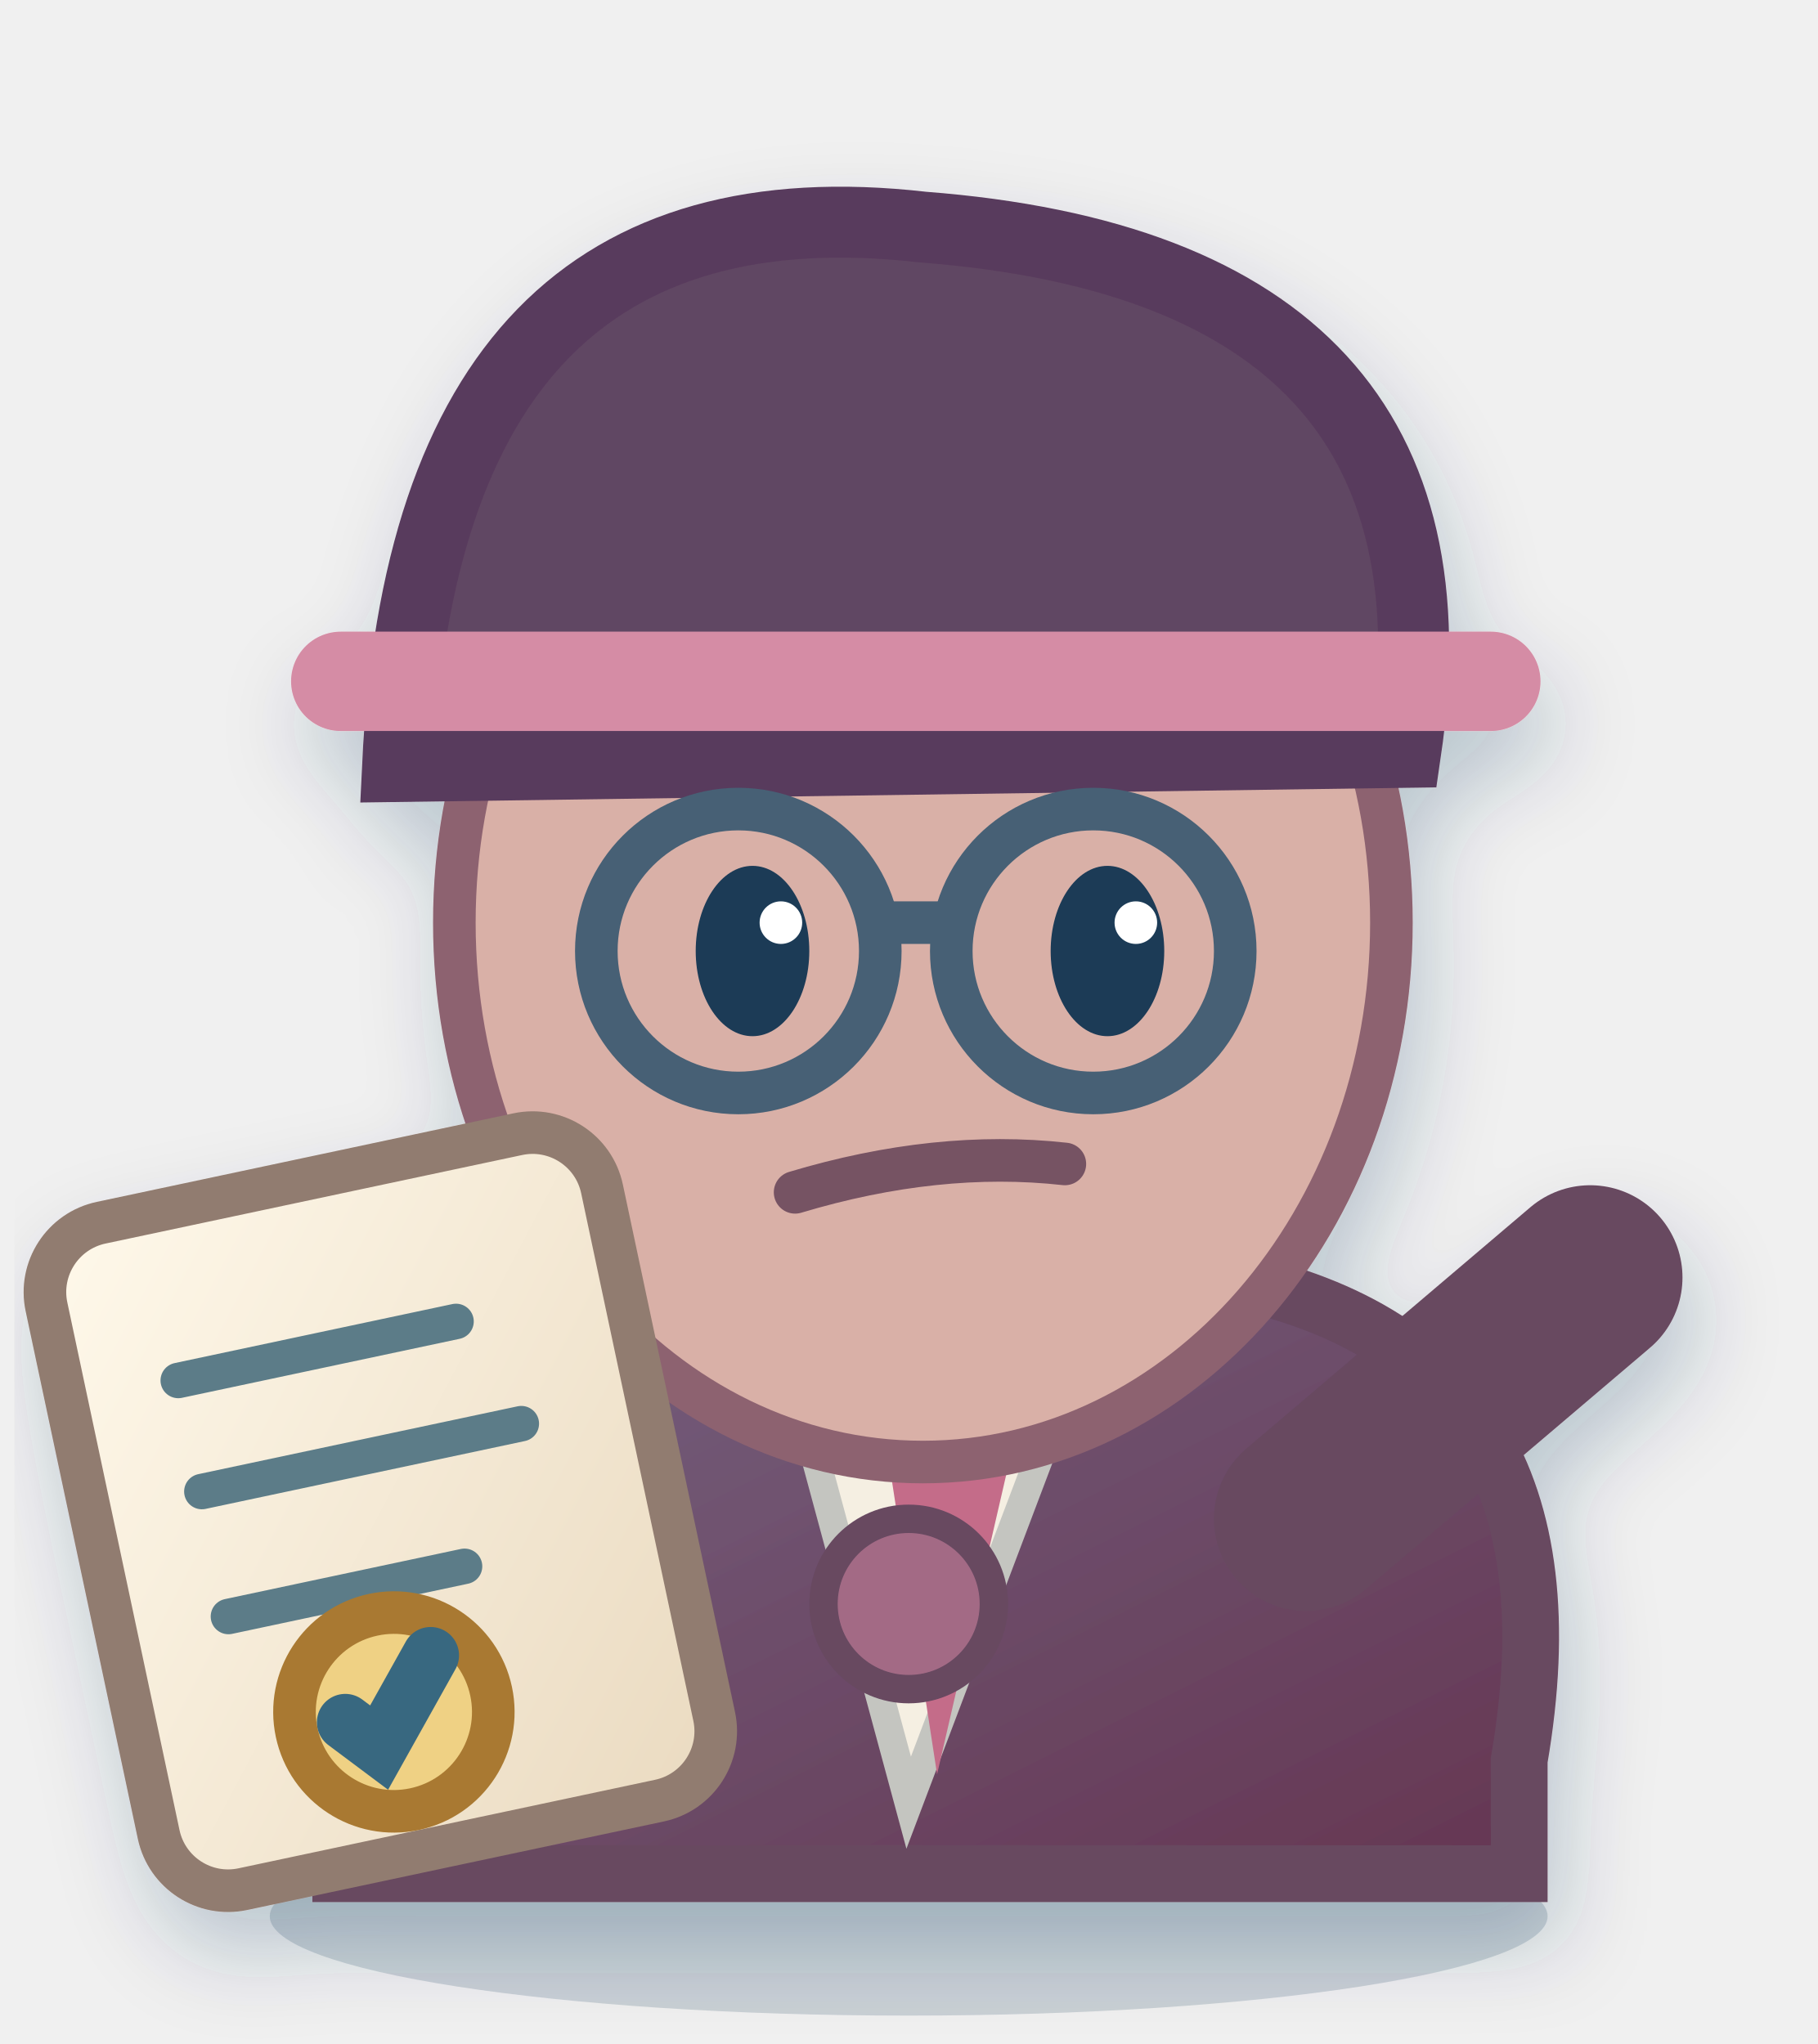
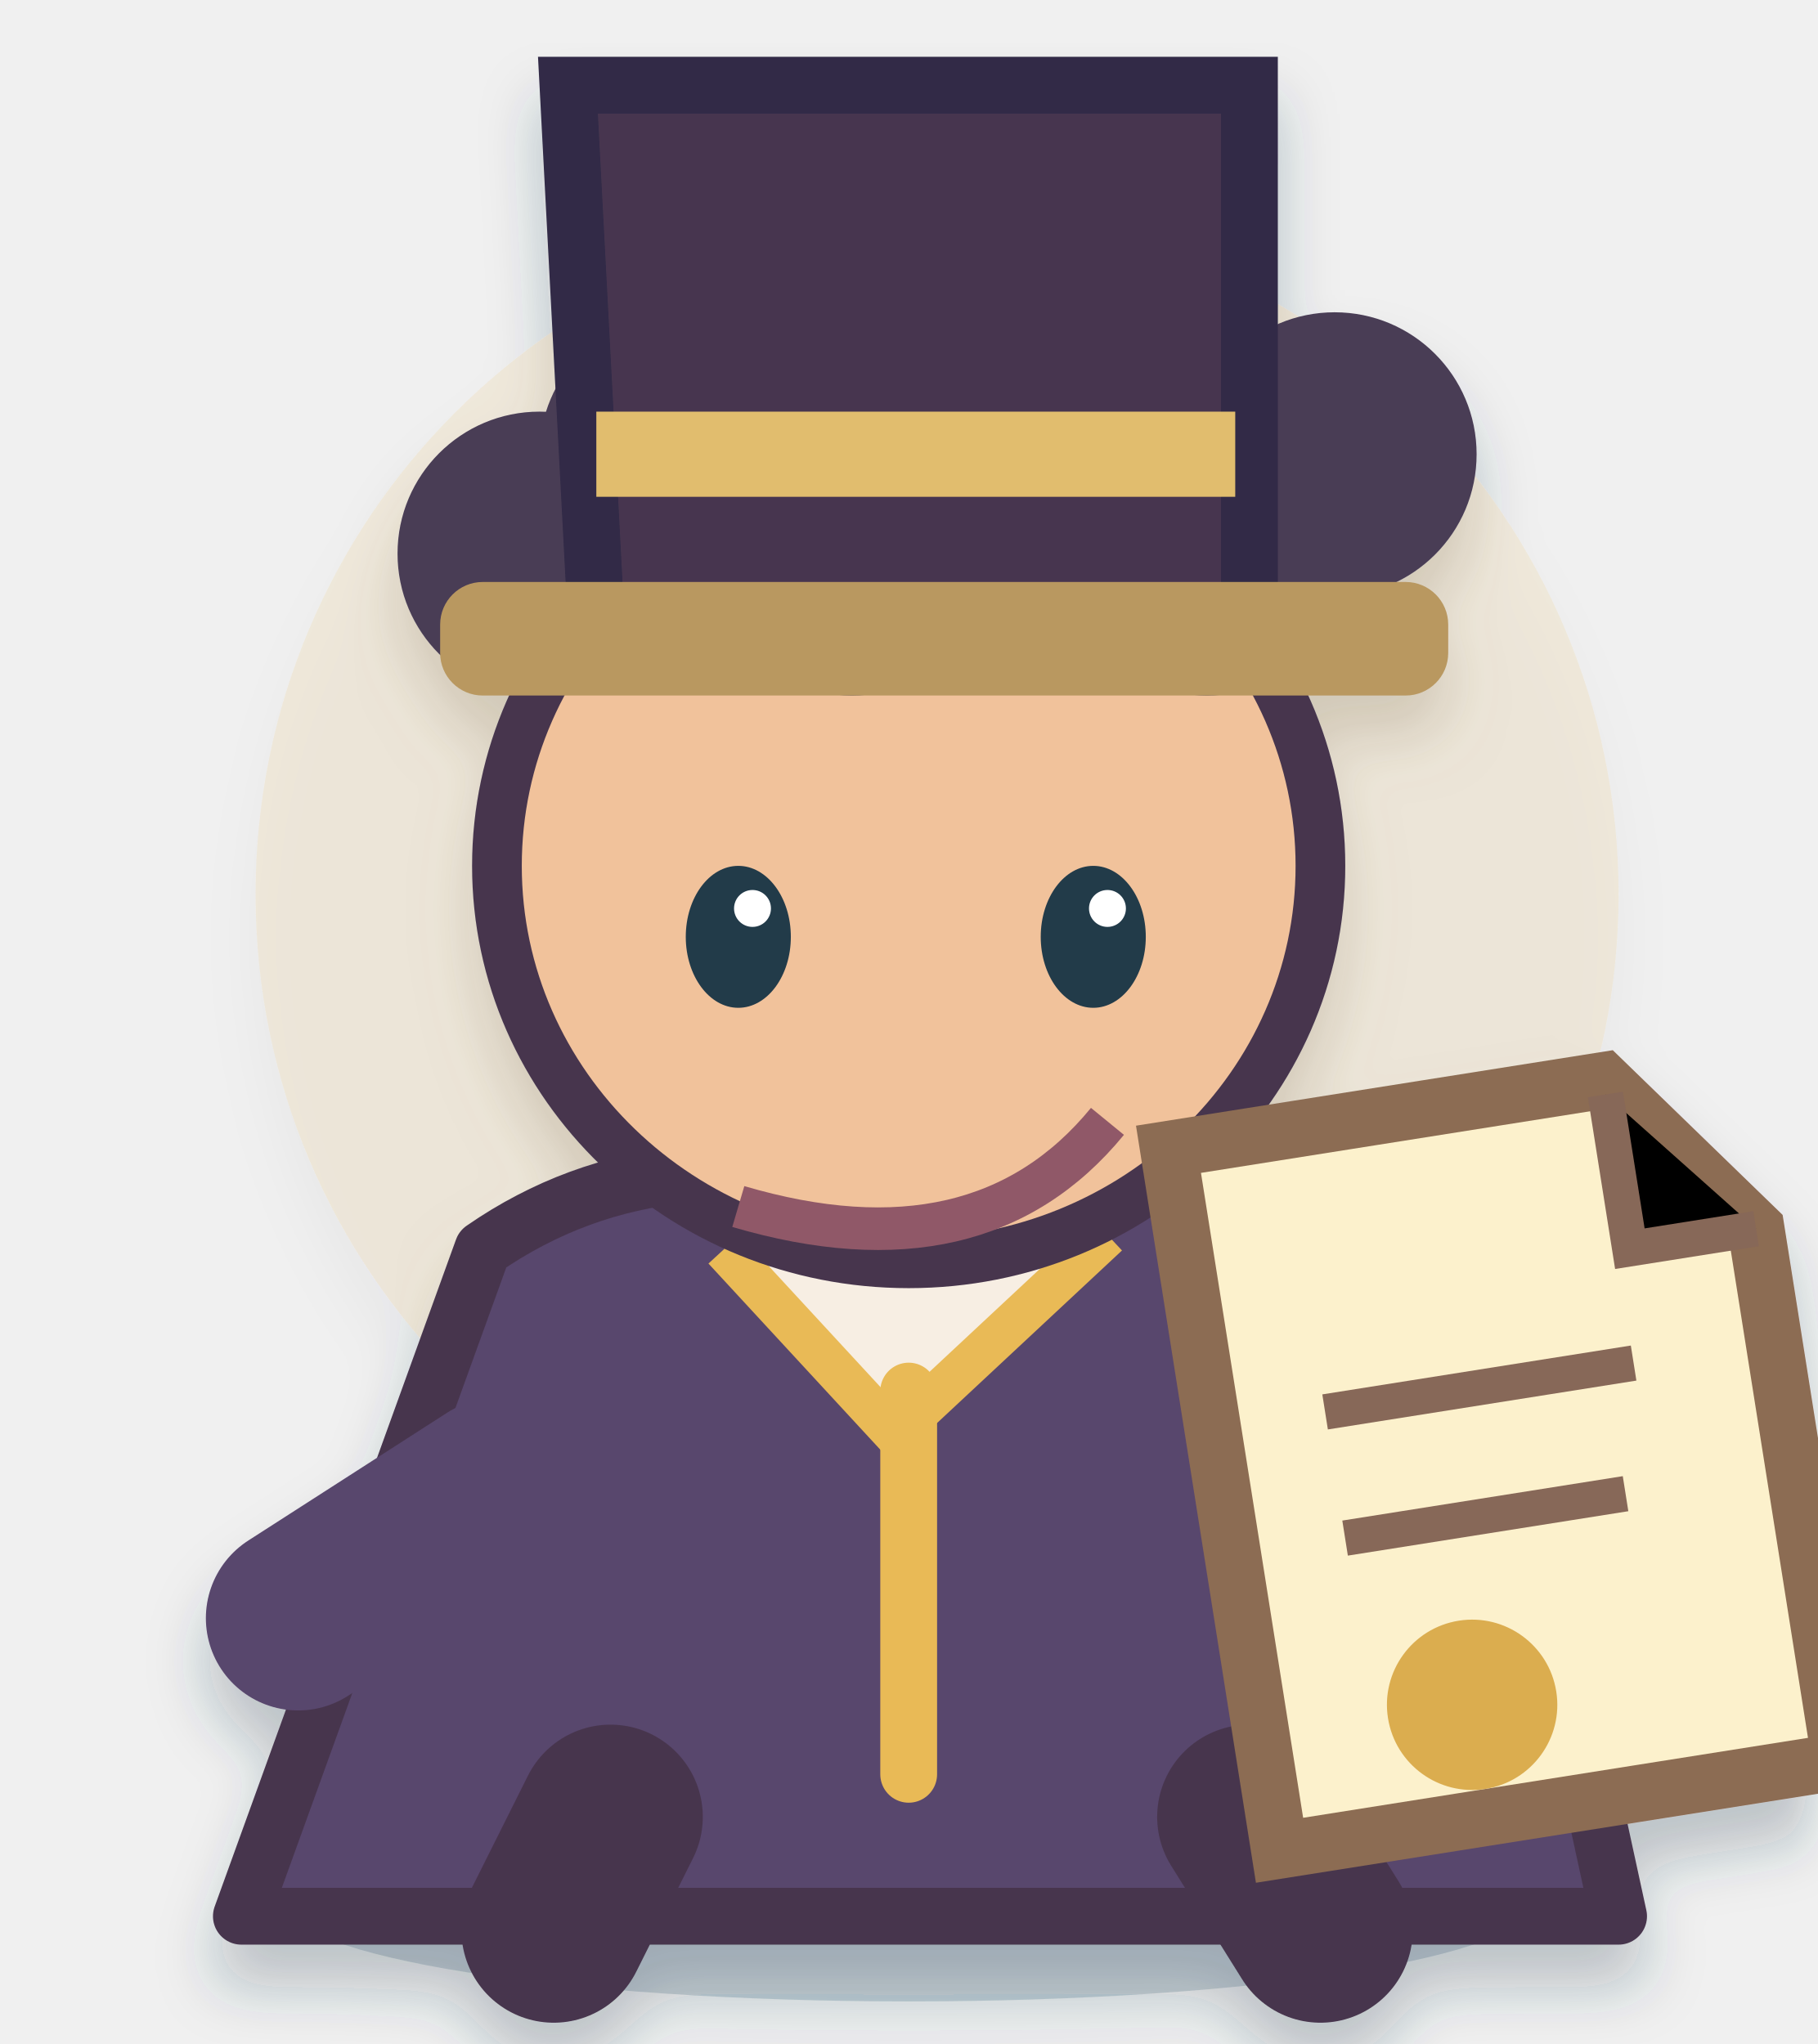
- <svg xmlns="http://www.w3.org/2000/svg" viewBox="0 0 128 144" role="img" aria-label="Оригінальний мультяшний персонаж">
+ <svg xmlns="http://www.w3.org/2000/svg" viewBox="0 0 128 144" role="img" aria-labelledby="title-heir">
  <defs>
-     <linearGradient id="coat" x1="0" x2="1" y1="0" y2="1">
-       <stop stop-color="#756381" />
-       <stop offset="1" stop-color="#653652" />
-     </linearGradient>
-     <linearGradient id="paper" x1="0" x2="1" y1="0" y2="1">
-       <stop stop-color="#fff9eb" />
-       <stop offset="1" stop-color="#eadac0" />
-     </linearGradient>
-     <filter id="ds" x="-35%" width="170%" y="-35%" height="170%">
-       <feDropShadow dx="1" dy="3" stdDeviation="3" flood-color="#133e5d" flood-opacity=".22" />
+     <filter id="shadow" x="-25%" y="-25%" width="150%" height="150%">
+       <feDropShadow dx="0" dy="3" stdDeviation="2" flood-color="#163950" flood-opacity=".25" />
    </filter>
  </defs>
-   <ellipse cx="64" cy="135" rx="45" ry="7" fill="#173f5a" opacity=".18" />
-   <g filter="url(#ds)">
-     <path d="M24 124Q20 97 42 91L86 90Q112 95 107 124V132H24Z" fill="url(#coat)" stroke="#674861" stroke-width="4" />
-     <path d="M54 90L64 127 78 90" fill="#f5efe2" stroke="#c4c5c0" stroke-width="2" />
-     <path d="M62 99L66 125 72 99" fill="#c46c89" />
-     <path d="M36 108 21 94" stroke="#674861" stroke-width="13" stroke-linecap="round" />
-     <path d="M92 107 112 90" stroke="#674861" stroke-width="13" stroke-linecap="round" />
-     <circle cx="64" cy="113" r="6" fill="#a36b85" stroke="#674861" stroke-width="2" />
-     <ellipse cx="65" cy="65" rx="33" ry="38" fill="#d9b0a7" stroke="#8d6270" stroke-width="3" />
-     <path d="M28 54Q30 12 65 16 104 19 99 53Z" fill="#604763" stroke="#593b5d" stroke-width="5" />
-     <path d="M24 48H105" stroke="#d58ca5" stroke-width="7" stroke-linecap="round" />
-     <ellipse cx="53" cy="67" rx="4" ry="6" fill="#1a3a56" />
-     <ellipse cx="78" cy="67" rx="4" ry="6" fill="#1a3a56" />
-     <circle cx="55" cy="65" r="1.5" fill="#fff" />
-     <circle cx="80" cy="65" r="1.5" fill="#fff" />
-     <path d="M56 84Q66 81 75 82" fill="none" stroke="#765263" stroke-width="3" stroke-linecap="round" />
-     <g fill="none" stroke="#466075" stroke-width="3">
-       <circle cx="52" cy="67" r="10" />
-       <circle cx="77" cy="67" r="10" />
-       <path d="M62 65H67" />
+   <g filter="url(#shadow)">
+     <ellipse cx="64" cy="134" rx="44" ry="7" fill="#0d3e58" opacity=".18" />
+     <circle cx="66" cy="63" r="48" fill="#e9ba57" opacity=".13" />
+     <path d="M17 135L34 88Q47 79 65 85Q93 81 104 89L114 135Z" fill="#59466d" stroke="#47364e" stroke-width="4" stroke-linejoin="round" />
+     <path d="M35 105L21 114M96 104L110 91" stroke="#59466d" stroke-width="13" stroke-linecap="round" />
+     <path d="M43 128L39 136M88 128L93 136" stroke="#47364e" stroke-width="13" stroke-linecap="round" />
+     <path d="M51 88L63 101 78 87" fill="#f7eee3" stroke="#e9ba57" stroke-width="3" />
+     <path d="M64 98V125" stroke="#e9ba57" stroke-width="4" stroke-linecap="round" />
+     <ellipse cx="64" cy="61" rx="29" ry="28" fill="#f1c29b" stroke="#47364e" stroke-width="3.5" />
+     <g fill="#493c55">
+       <circle cx="38" cy="39" r="10" />
+       <circle cx="48" cy="32" r="10" />
+       <circle cx="60" cy="39" r="10" />
+       <circle cx="73" cy="32" r="10" />
+       <circle cx="85" cy="39" r="10" />
+       <circle cx="94" cy="32" r="10" />
    </g>
-     <g transform="translate(24 103) rotate(-12)">
-       <rect x="-18" y="-20" width="40" height="48" rx="5" fill="url(#paper)" stroke="#917b6f" stroke-width="3" />
-       <path d="M-10 -8H10 M-10 0H13 M-10 9H7" stroke="#5b7c88" stroke-width="2.5" stroke-linecap="round" />
-       <circle cx="0" cy="18" r="7" fill="#efd184" stroke="#a97931" stroke-width="3" />
-       <path d="M-3.5 18 l1.96 2.24 4.9 -5.6" stroke="#386880" fill="none" stroke-width="4" stroke-linecap="round" />
+     <ellipse cx="52" cy="66" rx="3.7" ry="5" fill="#223a4a" />
+     <ellipse cx="77" cy="66" rx="3.7" ry="5" fill="#223a4a" />
+     <circle cx="53" cy="64" r="1.3" fill="#fff" />
+     <circle cx="78" cy="64" r="1.3" fill="#fff" />
+     <path d="M52 85Q69 90 78 79" fill="none" stroke="#905967" stroke-width="3" />
+     <path d="M42 44L40 6H88L88 44Z" fill="#473650" stroke="#302a46" stroke-width="4" />
+     <rect x="31" y="41" width="71" height="8" rx="3" fill="#b99860" />
+     <path d="M42 32H87" stroke="#e1bd6e" stroke-width="6" />
+     <g transform="translate(103 103) rotate(-9)">
+       <path d="M-17-25H14L23-13V25H-17Z" fill="#fcf1cc" stroke="#8c6c52" stroke-width="4" />
+       <path d="M14-24V-13H23M-9-5H13M-9 4H11" stroke="#876758" stroke-width="2.5" />
+       <circle cx="-2" cy="17" r="6" fill="#dbad50" />
    </g>
  </g>
</svg>
